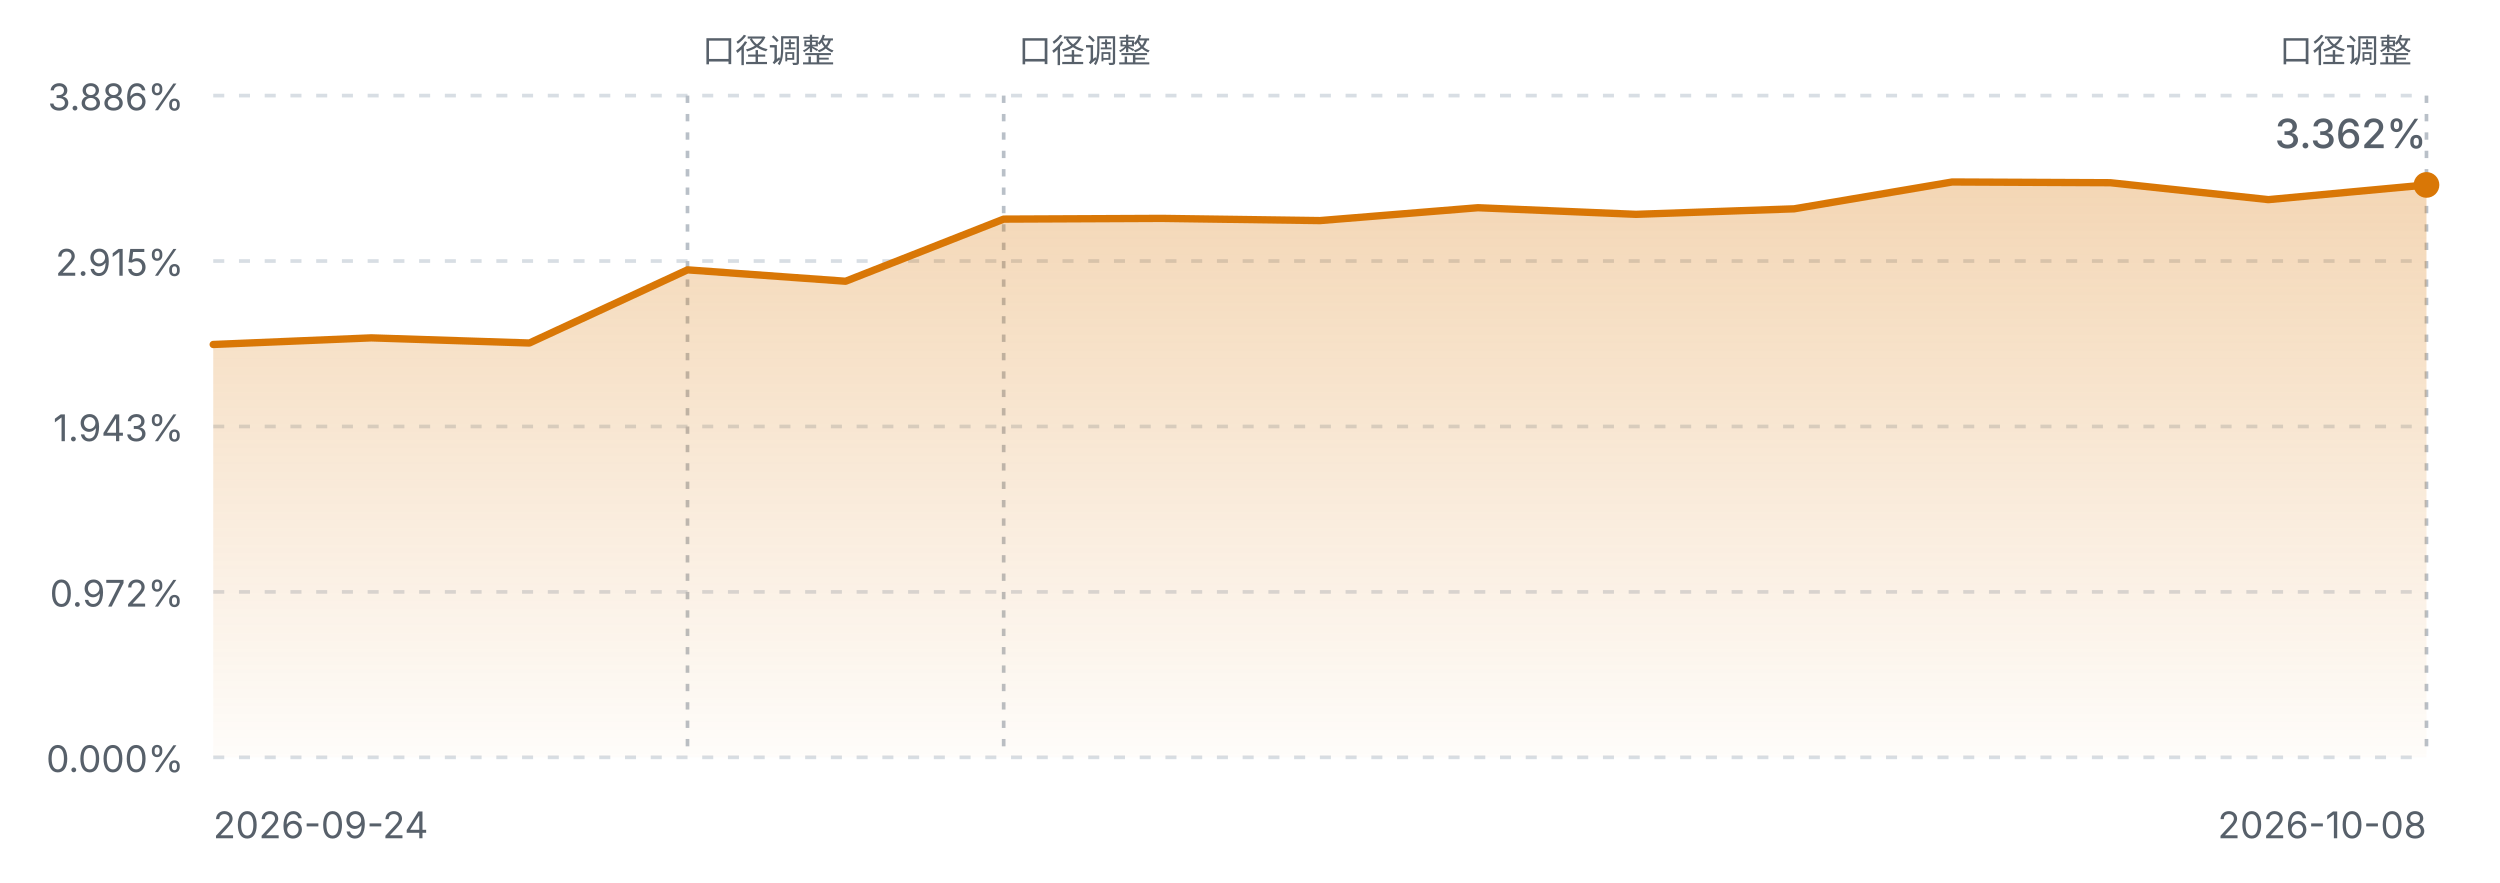
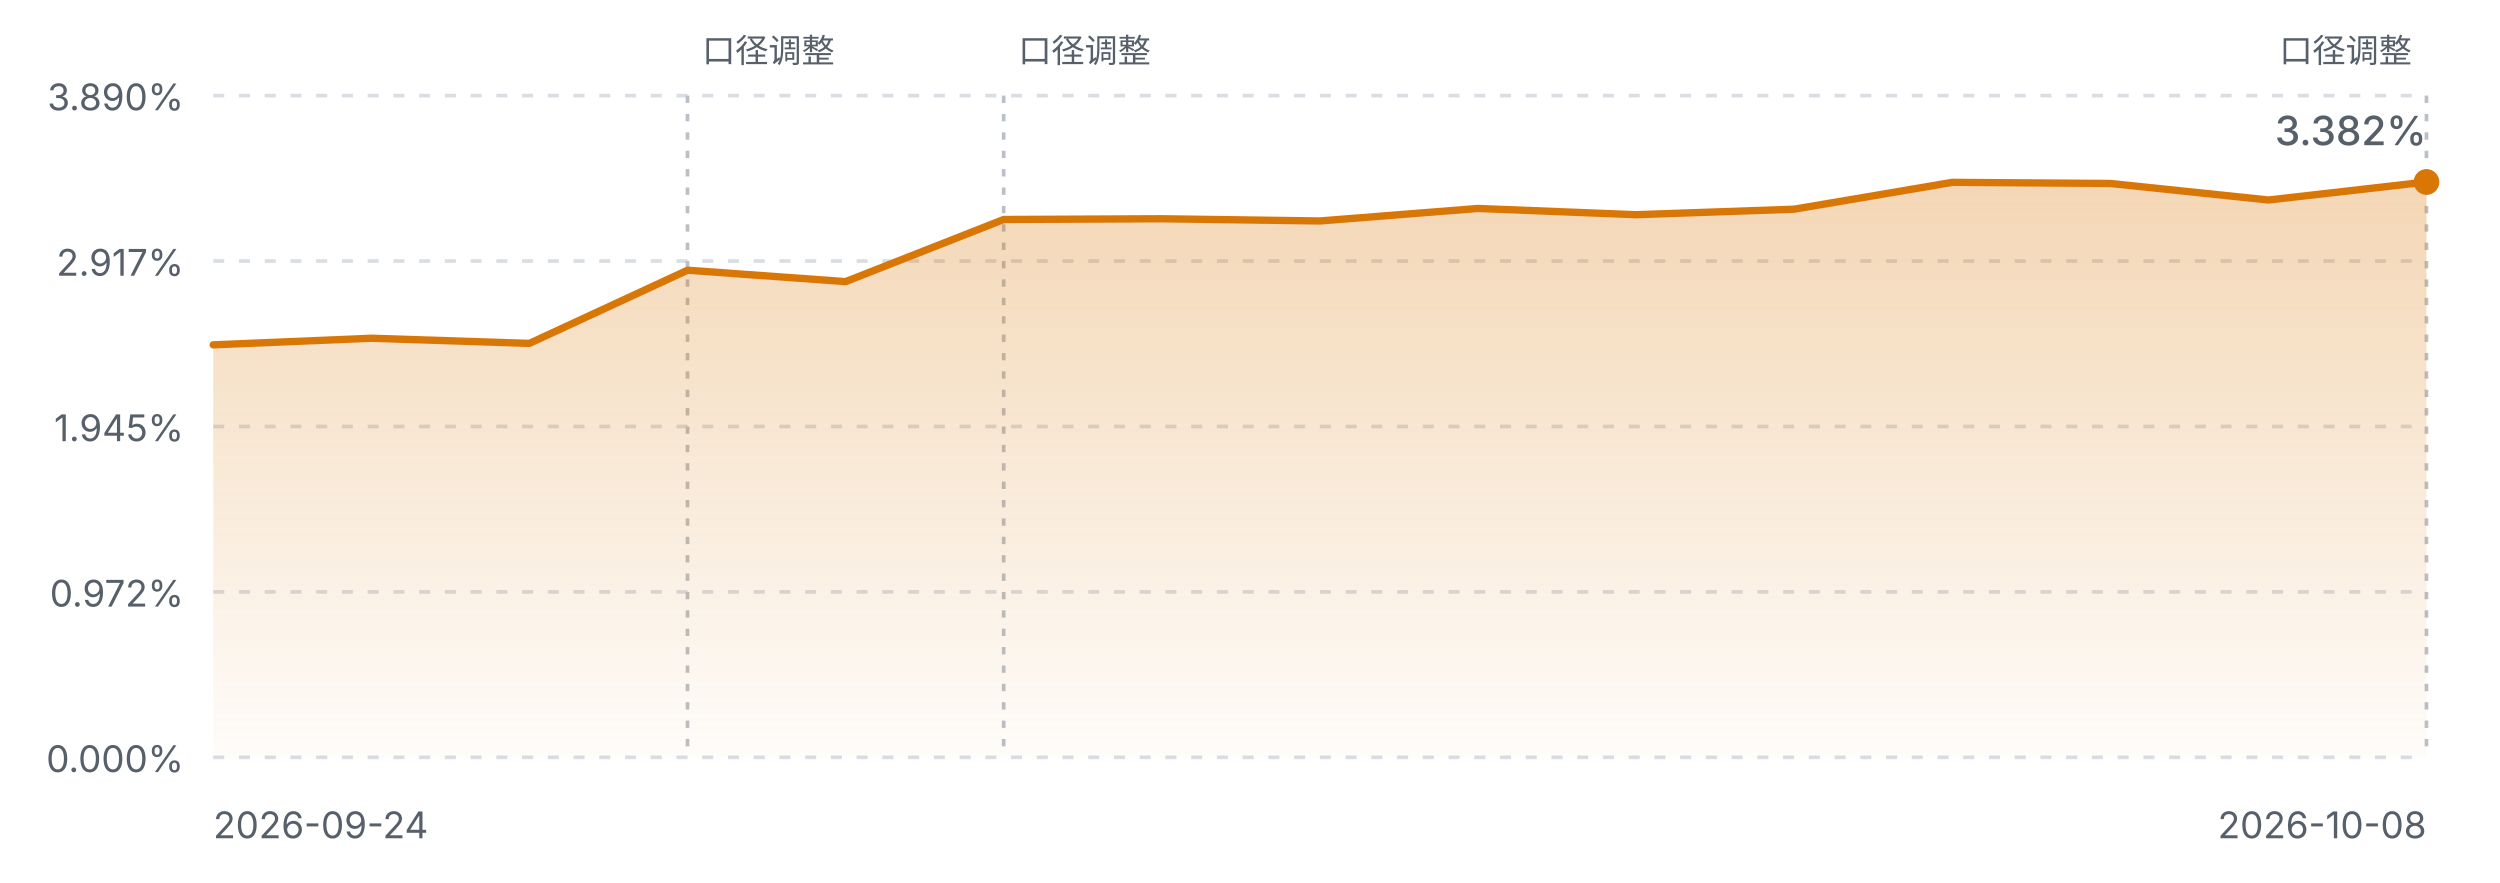
<svg xmlns="http://www.w3.org/2000/svg" viewBox="0 0 680 240" width="680" height="240" role="img" aria-label="FIRE 进度曲线">
  <defs>
    <linearGradient id="fireArea" x1="0" y1="0" x2="0" y2="1">
      <stop offset="0%" stop-color="#d97706" stop-opacity="0.30" />
      <stop offset="100%" stop-color="#d97706" stop-opacity="0.02" />
    </linearGradient>
    <style>
      .fg-muted { fill: #57606a; font-family: ui-sans-serif, system-ui, -apple-system, "Segoe UI", sans-serif; }
      .grid { stroke: #d8dee4; stroke-width: 1; stroke-dasharray: 3 4; }
      .mark { stroke: #b9c0c8; stroke-width: 1; stroke-dasharray: 2 3; }
      .line { fill: none; stroke: #d97706; stroke-width: 2; stroke-linejoin: round; stroke-linecap: round; }
      @media (prefers-color-scheme: dark) {
        .fg-muted { fill: #8b949e; }
        .grid { stroke: #30363d; }
        .mark { stroke: #4d545c; }
        .line { stroke: #f0b429; }
      }
    </style>
  </defs>
  <line class="grid" x1="58" y1="26.0" x2="660" y2="26.0" />
-   <text class="fg-muted" x="50" y="30.0" text-anchor="end" font-size="10">3.886%</text>
+   <text class="fg-muted" x="50" y="30.0" text-anchor="end" font-size="10">3.890%</text>
  <line class="grid" x1="58" y1="71.0" x2="660" y2="71.0" />
-   <text class="fg-muted" x="50" y="75.0" text-anchor="end" font-size="10">2.915%</text>
+   <text class="fg-muted" x="50" y="75.0" text-anchor="end" font-size="10">2.917%</text>
  <line class="grid" x1="58" y1="116.0" x2="660" y2="116.0" />
-   <text class="fg-muted" x="50" y="120.0" text-anchor="end" font-size="10">1.943%</text>
+   <text class="fg-muted" x="50" y="120.0" text-anchor="end" font-size="10">1.945%</text>
  <line class="grid" x1="58" y1="161.0" x2="660" y2="161.0" />
  <text class="fg-muted" x="50" y="165.0" text-anchor="end" font-size="10">0.972%</text>
  <line class="grid" x1="58" y1="206.0" x2="660" y2="206.0" />
  <text class="fg-muted" x="50" y="210.0" text-anchor="end" font-size="10">0.000%</text>
  <line class="mark" x1="187.0" y1="26" x2="187.0" y2="206.0" />
  <text class="fg-muted" x="191.0" y="17" text-anchor="start" font-size="9">口径调整</text>
  <line class="mark" x1="273.0" y1="26" x2="273.0" y2="206.0" />
  <text class="fg-muted" x="277.0" y="17" text-anchor="start" font-size="9">口径调整</text>
  <line class="mark" x1="660.0" y1="26" x2="660.0" y2="206.0" />
  <text class="fg-muted" x="656.0" y="17" text-anchor="end" font-size="9">口径调整</text>
-   <path d="M58.0,93.7 L101.0,91.9 L144.0,93.3 L187.0,73.4 L230.0,76.5 L273.0,59.6 L316.0,59.4 L359.0,60.0 L402.0,56.5 L445.0,58.3 L488.0,56.8 L531.0,49.5 L574.0,49.7 L617.0,54.3 L660.0,50.3 L660.0,206.0 L58.0,206.0 Z" fill="url(#fireArea)" />
-   <path d="M58.0,93.7 L101.0,91.9 L144.0,93.3 L187.0,73.4 L230.0,76.5 L273.0,59.6 L316.0,59.4 L359.0,60.0 L402.0,56.5 L445.0,58.3 L488.0,56.8 L531.0,49.5 L574.0,49.7 L617.0,54.3 L660.0,50.3" class="line" />
-   <circle cx="660.0" cy="50.3" r="3.5" fill="#d97706" />
+   <path d="M58.0,93.8 L101.0,92.0 L144.0,93.4 L187.0,73.5 L230.0,76.6 L273.0,59.7 L316.0,59.5 L359.0,60.1 L402.0,56.7 L445.0,58.4 L488.0,56.9 L531.0,49.6 L574.0,49.9 L617.0,54.4 L660.0,49.5 L660.0,206.0 L58.0,206.0 Z" fill="url(#fireArea)" />
+   <path d="M58.0,93.8 L101.0,92.0 L144.0,93.4 L187.0,73.5 L230.0,76.6 L273.0,59.7 L316.0,59.5 L359.0,60.1 L402.0,56.7 L445.0,58.4 L488.0,56.9 L531.0,49.6 L574.0,49.9 L617.0,54.4 L660.0,49.5" class="line" />
+   <circle cx="660.0" cy="49.5" r="3.5" fill="#d97706" />
  <text class="fg-muted" x="58" y="228" font-size="10">2026-09-24</text>
  <text class="fg-muted" x="660" y="228" text-anchor="end" font-size="10">2026-10-08</text>
-   <text class="fg-muted" x="660.0" y="40.3" text-anchor="end" font-size="11" font-weight="500">3.362%</text>
+   <text class="fg-muted" x="660.0" y="39.5" text-anchor="end" font-size="11" font-weight="500">3.382%</text>
</svg>
